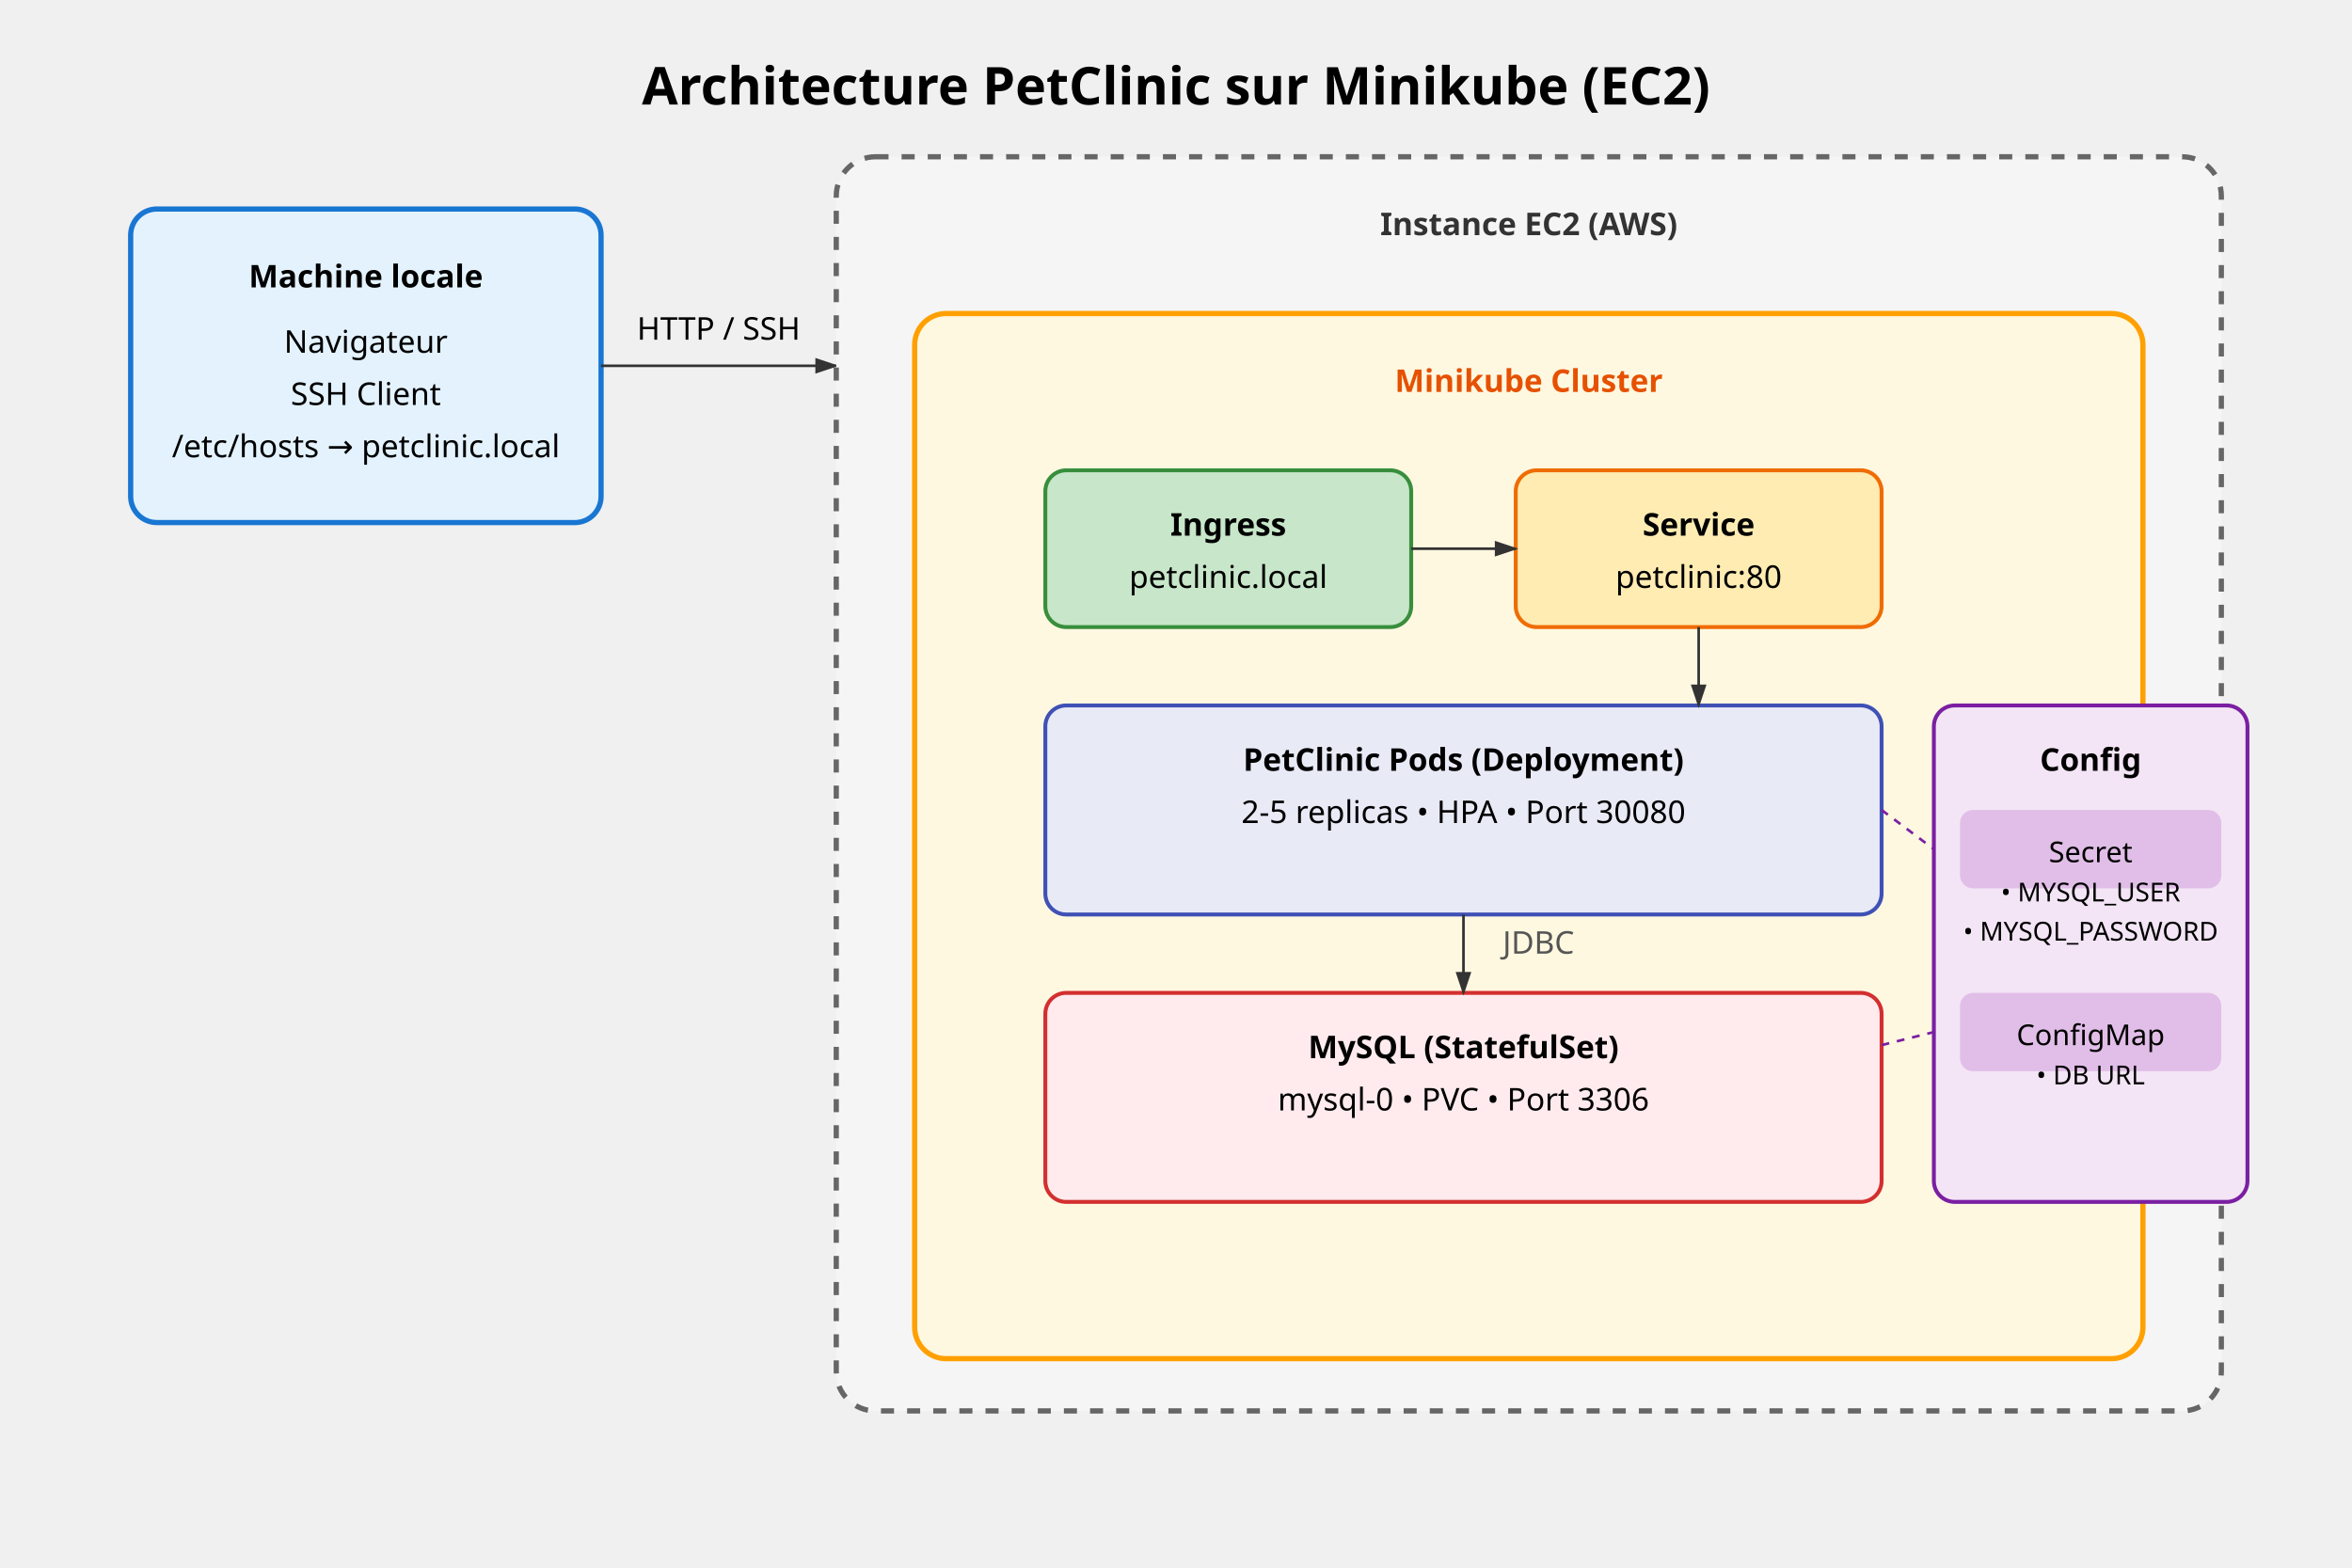
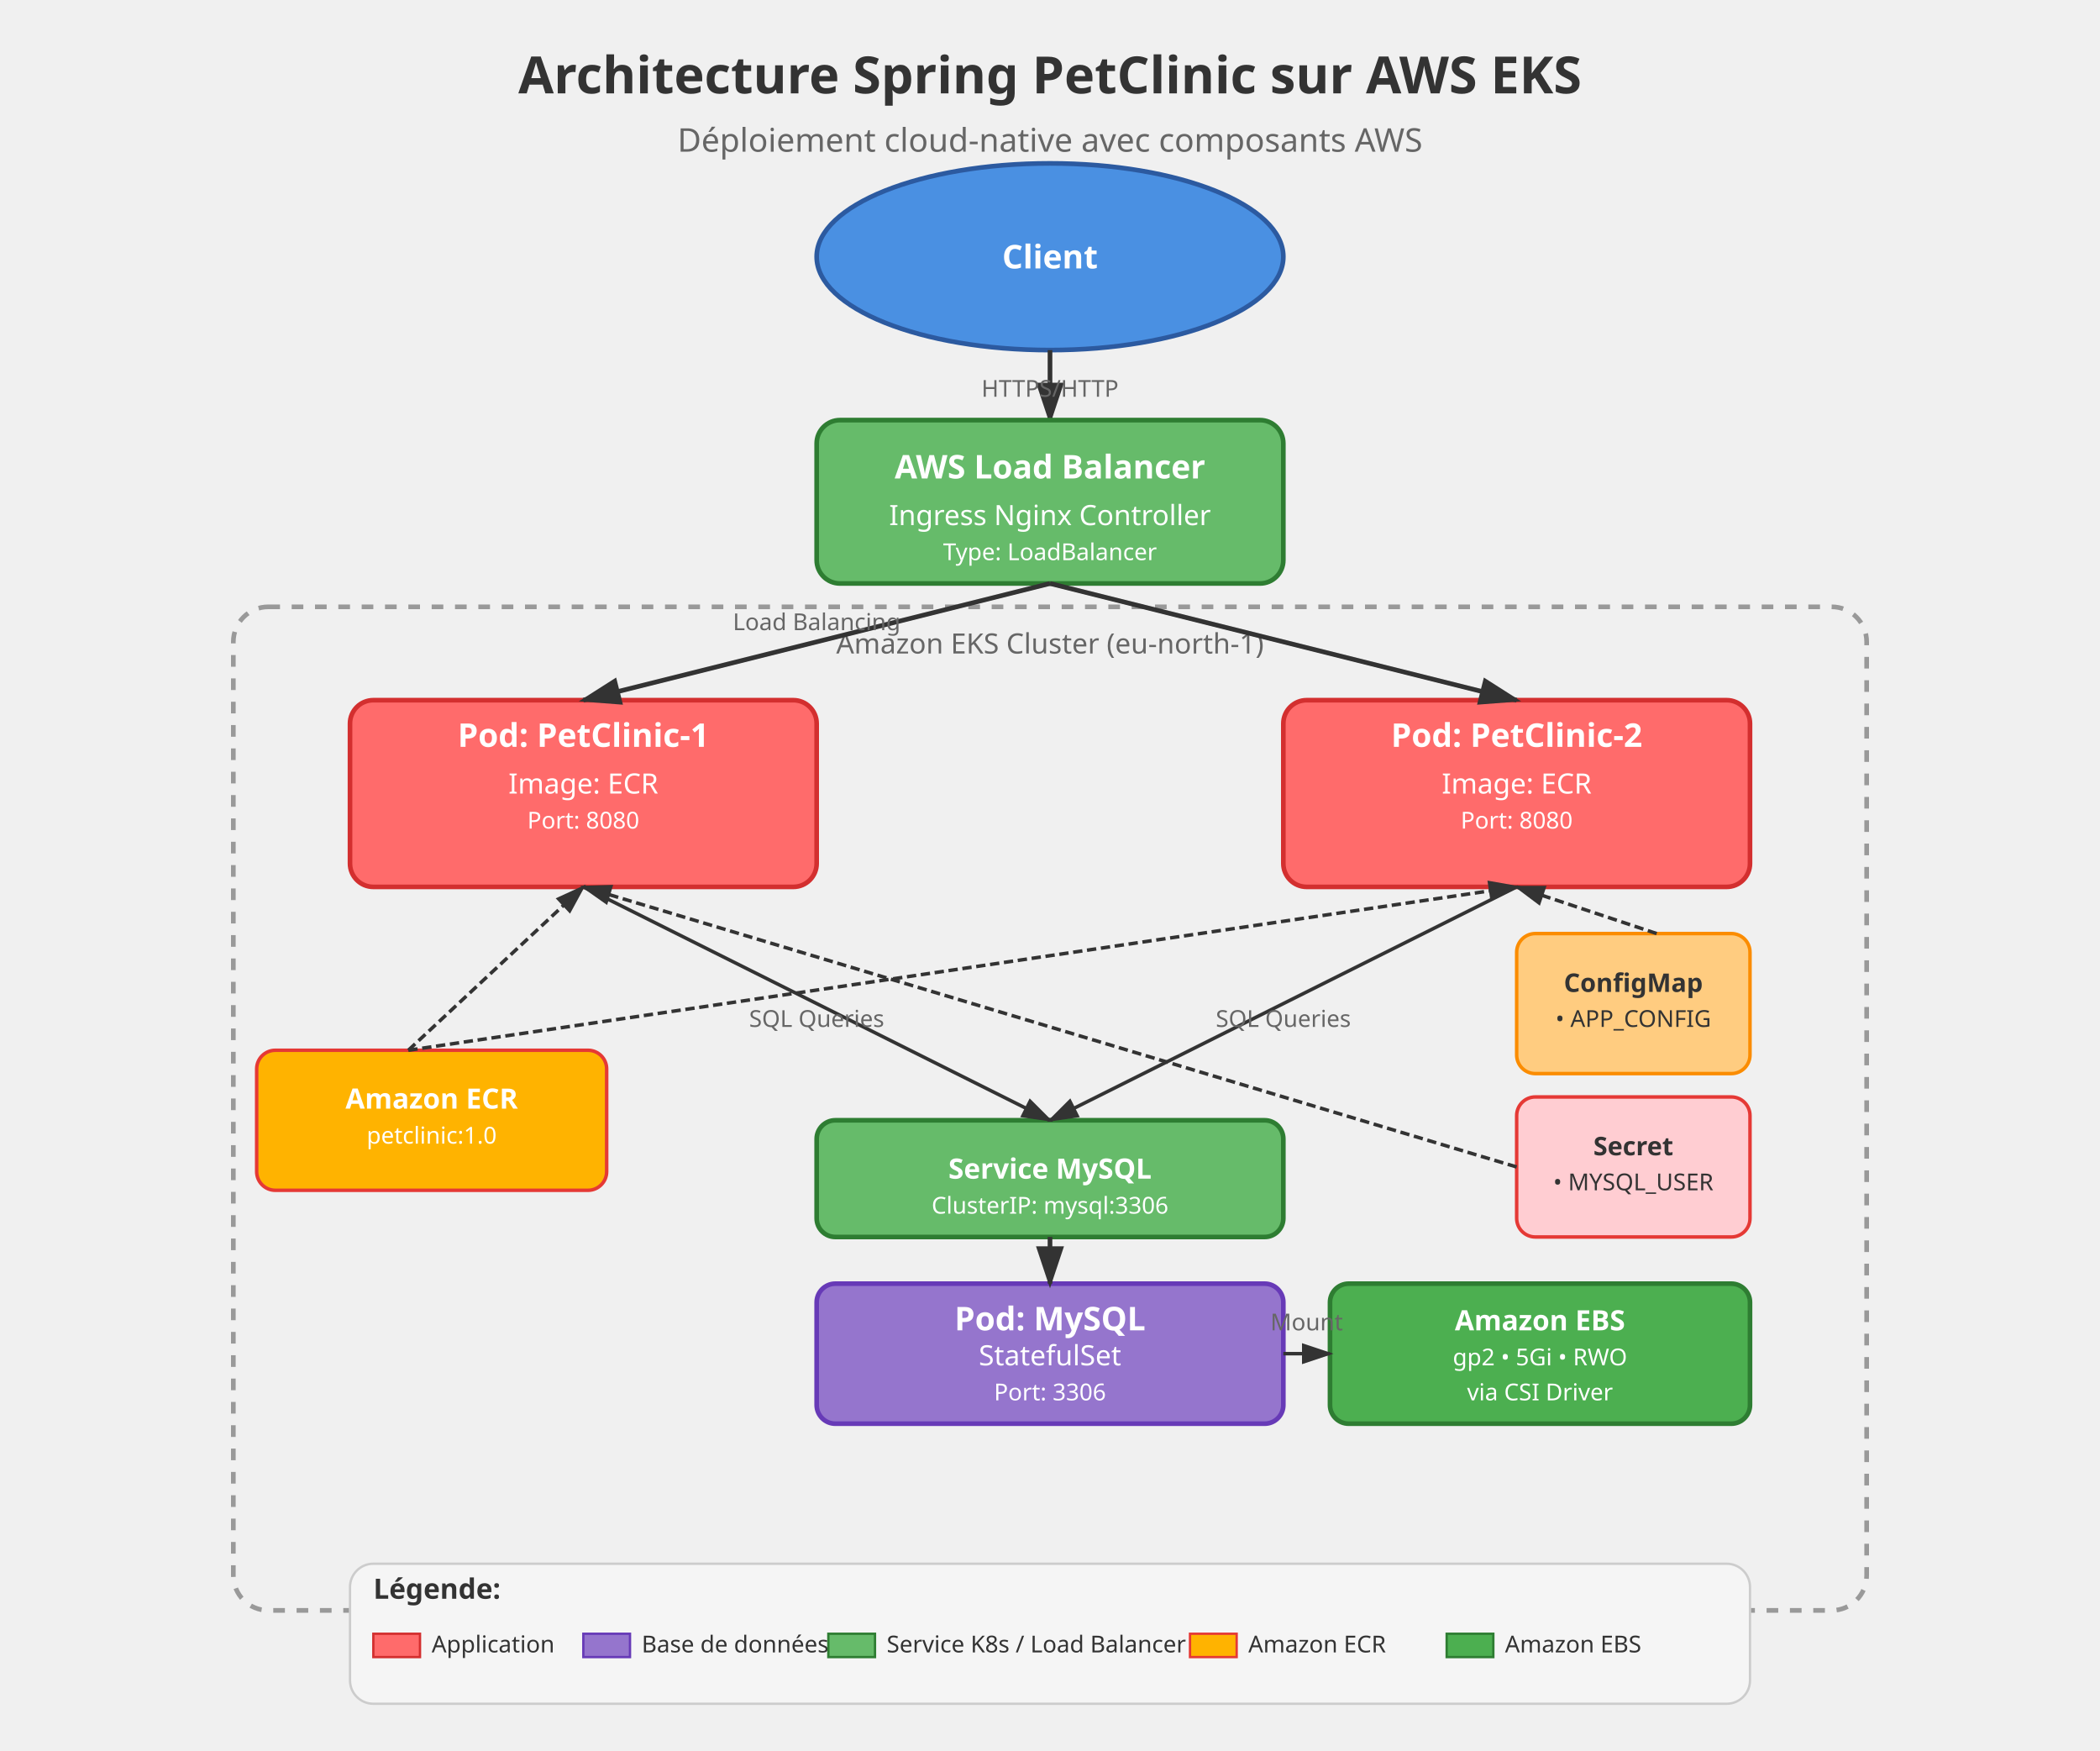
- <svg xmlns="http://www.w3.org/2000/svg" width="900" height="600" font-family="sans-serif">
-   <text x="450" y="40" text-anchor="middle" font-size="20" font-weight="bold">Architecture PetClinic sur Minikube (EC2)</text>
-   <rect x="50" y="80" width="180" height="120" rx="10" fill="#e3f2fd" stroke="#1976d2" stroke-width="2" />
-   <text x="140" y="110" text-anchor="middle" font-weight="bold">Machine locale</text>
-   <text x="140" y="135" text-anchor="middle">Navigateur</text>
-   <text x="140" y="155" text-anchor="middle">SSH Client</text>
-   <text x="140" y="175" text-anchor="middle">/etc/hosts → petclinic.local</text>
-   <line x1="230" y1="140" x2="320" y2="140" stroke="#333" marker-end="url(#arrow)" />
-   <text x="275" y="130" text-anchor="middle" font-size="12">HTTP / SSH</text>
-   <rect x="320" y="60" width="530" height="480" rx="15" fill="#f5f5f5" stroke="#666" stroke-width="2" stroke-dasharray="5,5" />
-   <text x="585" y="90" text-anchor="middle" font-weight="bold" fill="#333">Instance EC2 (AWS)</text>
-   <rect x="350" y="120" width="470" height="400" rx="12" fill="#fff8e1" stroke="#ffa000" stroke-width="2" />
-   <text x="585" y="150" text-anchor="middle" font-weight="bold" fill="#e65100">Minikube Cluster</text>
-   <rect x="400" y="180" width="140" height="60" rx="8" fill="#c8e6c9" stroke="#388e3c" stroke-width="1.5" />
-   <text x="470" y="205" text-anchor="middle" font-weight="bold">Ingress</text>
-   <text x="470" y="225" text-anchor="middle" font-size="12">petclinic.local</text>
-   <rect x="580" y="180" width="140" height="60" rx="8" fill="#ffecb3" stroke="#ef6c00" stroke-width="1.5" />
-   <text x="650" y="205" text-anchor="middle" font-weight="bold">Service</text>
-   <text x="650" y="225" text-anchor="middle" font-size="12">petclinic:80</text>
-   <line x1="540" y1="210" x2="580" y2="210" stroke="#333" marker-end="url(#arrow)" />
-   <rect x="400" y="270" width="320" height="80" rx="8" fill="#e8eaf6" stroke="#3f51b5" stroke-width="1.5" />
-   <text x="560" y="295" text-anchor="middle" font-weight="bold">PetClinic Pods (Deployment)</text>
-   <text x="560" y="315" text-anchor="middle" font-size="12">2-5 replicas • HPA • Port 30080</text>
-   <line x1="650" y1="240" x2="650" y2="270" stroke="#333" marker-end="url(#arrow)" />
-   <rect x="400" y="380" width="320" height="80" rx="8" fill="#ffebee" stroke="#d32f2f" stroke-width="1.5" />
-   <text x="560" y="405" text-anchor="middle" font-weight="bold">MySQL (StatefulSet)</text>
-   <text x="560" y="425" text-anchor="middle" font-size="12">mysql-0 • PVC • Port 3306</text>
-   <line x1="560" y1="350" x2="560" y2="380" stroke="#333" marker-end="url(#arrow)" />
-   <text x="575" y="365" text-anchor="start" font-size="12" fill="#555">JDBC</text>
-   <rect x="740" y="270" width="120" height="190" rx="8" fill="#f3e5f5" stroke="#7b1fa2" stroke-width="1.5" />
-   <text x="800" y="295" text-anchor="middle" font-weight="bold">Config</text>
-   <rect x="750" y="310" width="100" height="30" rx="5" fill="#e1bee7" />
-   <text x="800" y="330" text-anchor="middle" font-size="11">Secret</text>
-   <text x="800" y="345" text-anchor="middle" font-size="10">• MYSQL_USER</text>
-   <text x="800" y="360" text-anchor="middle" font-size="10">• MYSQL_PASSWORD</text>
-   <rect x="750" y="380" width="100" height="30" rx="5" fill="#e1bee7" />
-   <text x="800" y="400" text-anchor="middle" font-size="11">ConfigMap</text>
-   <text x="800" y="415" text-anchor="middle" font-size="10">• DB URL</text>
-   <line x1="720" y1="310" x2="740" y2="325" stroke="#7b1fa2" stroke-dasharray="3,3" />
-   <line x1="720" y1="400" x2="740" y2="395" stroke="#7b1fa2" stroke-dasharray="3,3" />
+ <svg xmlns="http://www.w3.org/2000/svg" width="900" height="750" style="background:#ffffff; font-family: 'Segoe UI', Tahoma, Geneva, Verdana, sans-serif;">
+   <text x="450" y="40" text-anchor="middle" fill="#333333" font-size="22" font-weight="bold">Architecture Spring PetClinic sur AWS EKS</text>
+   <text x="450" y="65" text-anchor="middle" fill="#666666" font-size="14">Déploiement cloud-native avec composants AWS</text>
+   <ellipse cx="450" cy="110" rx="100" ry="40" fill="#4a90e2" stroke="#2c5aa0" stroke-width="2" />
+   <text x="450" y="115" text-anchor="middle" fill="#ffffff" font-size="14" font-weight="bold">Client<br />
+   </text>
+   <line x1="450" y1="150" x2="450" y2="180" stroke="#333333" stroke-width="2" marker-end="url(#arrow)" />
+   <text x="450" y="170" text-anchor="middle" fill="#666666" font-size="10">HTTPS/HTTP</text>
+   <rect x="350" y="180" width="200" height="70" rx="10" fill="#66bb6a" stroke="#2e7d32" stroke-width="2" />
+   <text x="450" y="205" text-anchor="middle" fill="#ffffff" font-size="14" font-weight="bold">AWS Load Balancer</text>
+   <text x="450" y="225" text-anchor="middle" fill="#ffffff" font-size="12">Ingress Nginx Controller</text>
+   <text x="450" y="240" text-anchor="middle" fill="#ffffff" font-size="10">Type: LoadBalancer</text>
+   <rect x="100" y="260" width="700" height="430" rx="15" fill="none" stroke="#999999" stroke-width="2" stroke-dasharray="5,5" />
+   <text x="450" y="280" text-anchor="middle" fill="#666666" font-size="12">Amazon EKS Cluster (eu-north-1)</text>
+   <rect x="150" y="300" width="200" height="80" rx="10" fill="#ff6b6b" stroke="#d32f2f" stroke-width="2" />
+   <text x="250" y="320" text-anchor="middle" fill="#ffffff" font-size="14" font-weight="bold">Pod: PetClinic-1</text>
+   <text x="250" y="340" text-anchor="middle" fill="#ffffff" font-size="12">Image: ECR</text>
+   <text x="250" y="355" text-anchor="middle" fill="#ffffff" font-size="10">Port: 8080</text>
+   <rect x="550" y="300" width="200" height="80" rx="10" fill="#ff6b6b" stroke="#d32f2f" stroke-width="2" />
+   <text x="650" y="320" text-anchor="middle" fill="#ffffff" font-size="14" font-weight="bold">Pod: PetClinic-2</text>
+   <text x="650" y="340" text-anchor="middle" fill="#ffffff" font-size="12">Image: ECR</text>
+   <text x="650" y="355" text-anchor="middle" fill="#ffffff" font-size="10">Port: 8080</text>
+   <line x1="450" y1="250" x2="250" y2="300" stroke="#333333" stroke-width="2" marker-end="url(#arrow)" />
+   <line x1="450" y1="250" x2="650" y2="300" stroke="#333333" stroke-width="2" marker-end="url(#arrow)" />
+   <text x="350" y="270" text-anchor="middle" fill="#666666" font-size="10">Load Balancing</text>
+   <rect x="110" y="450" width="150" height="60" rx="8" fill="#ffb300" stroke="#e53935" stroke-width="1.5" />
+   <text x="185" y="475" text-anchor="middle" fill="#ffffff" font-size="12" font-weight="bold">Amazon ECR</text>
+   <text x="185" y="490" text-anchor="middle" fill="#ffffff" font-size="10">petclinic:1.0</text>
+   <rect x="650" y="400" width="100" height="60" rx="8" fill="#ffcc80" stroke="#fb8c00" stroke-width="1.5" />
+   <text x="700" y="425" text-anchor="middle" fill="#333333" font-size="11" font-weight="bold">ConfigMap</text>
+   <text x="700" y="440" text-anchor="middle" fill="#333333" font-size="10">• APP_CONFIG</text>
+   <rect x="650" y="470" width="100" height="60" rx="8" fill="#ffcdd2" stroke="#e53935" stroke-width="1.5" />
+   <text x="700" y="495" text-anchor="middle" fill="#333333" font-size="11" font-weight="bold">Secret</text>
+   <text x="700" y="510" text-anchor="middle" fill="#333333" font-size="10">• MYSQL_USER</text>
+   <line x1="650" y1="500" x2="250" y2="380" stroke="#333333" stroke-width="1.5" stroke-dasharray="4,2" marker-end="url(#arrow)" />
+   <line x1="710" y1="400" x2="650" y2="380" stroke="#333333" stroke-width="1.5" stroke-dasharray="4,2" marker-end="url(#arrow)" />
+   <line x1="175" y1="450" x2="250" y2="380" stroke="#333333" stroke-width="1.5" stroke-dasharray="4,2" marker-end="url(#arrow)" />
+   <line x1="175" y1="450" x2="650" y2="380" stroke="#333333" stroke-width="1.5" stroke-dasharray="4,2" marker-end="url(#arrow)" />
+   <rect x="350" y="480" width="200" height="50" rx="8" fill="#66bb6a" stroke="#2e7d32" stroke-width="2" />
+   <text x="450" y="505" text-anchor="middle" fill="#ffffff" font-size="12" font-weight="bold">Service MySQL</text>
+   <text x="450" y="520" text-anchor="middle" fill="#ffffff" font-size="10">ClusterIP: mysql:3306</text>
+   <line x1="250" y1="380" x2="450" y2="480" stroke="#333333" stroke-width="1.5" marker-end="url(#arrow)" />
+   <line x1="650" y1="380" x2="450" y2="480" stroke="#333333" stroke-width="1.5" marker-end="url(#arrow)" />
+   <text x="350" y="440" text-anchor="middle" fill="#666666" font-size="10">SQL Queries</text>
+   <text x="550" y="440" text-anchor="middle" fill="#666666" font-size="10">SQL Queries</text>
+   <rect x="350" y="550" width="200" height="60" rx="8" fill="#9575cd" stroke="#673ab7" stroke-width="2" />
+   <text x="450" y="570" text-anchor="middle" fill="#ffffff" font-size="14" font-weight="bold">Pod: MySQL</text>
+   <text x="450" y="585" text-anchor="middle" fill="#ffffff" font-size="12">StatefulSet</text>
+   <text x="450" y="600" text-anchor="middle" fill="#ffffff" font-size="10">Port: 3306</text>
+   <line x1="450" y1="530" x2="450" y2="550" stroke="#333333" stroke-width="2" marker-end="url(#arrow)" />
+   <rect x="570" y="550" width="180" height="60" rx="8" fill="#4caf50" stroke="#2e7d32" stroke-width="2" />
+   <text x="660" y="570" text-anchor="middle" fill="#ffffff" font-size="12" font-weight="bold">Amazon EBS</text>
+   <text x="660" y="585" text-anchor="middle" fill="#ffffff" font-size="10">gp2 • 5Gi • RWO</text>
+   <text x="660" y="600" text-anchor="middle" fill="#ffffff" font-size="10">via CSI Driver</text>
+   <line x1="550" y1="580" x2="570" y2="580" stroke="#333333" stroke-width="1.5" marker-end="url(#arrow)" />
+   <text x="560" y="570" text-anchor="middle" fill="#666666" font-size="10">Mount</text>
+   <rect x="150" y="670" width="600" height="60" rx="10" fill="#f5f5f5" stroke="#cccccc" stroke-width="1" />
+   <text x="160" y="685" fill="#333333" font-size="12" font-weight="bold">Légende:</text>
+   <rect x="160" y="700" width="20" height="10" fill="#ff6b6b" stroke="#d32f2f" stroke-width="1" />
+   <text x="185" y="708" fill="#333333" font-size="10">Application</text>
+   <rect x="250" y="700" width="20" height="10" fill="#9575cd" stroke="#673ab7" stroke-width="1" />
+   <text x="275" y="708" fill="#333333" font-size="10">Base de données</text>
+   <rect x="355" y="700" width="20" height="10" fill="#66bb6a" stroke="#2e7d32" stroke-width="1" />
+   <text x="380" y="708" fill="#333333" font-size="10">Service K8s / Load Balancer</text>
+   <rect x="510" y="700" width="20" height="10" fill="#ffb300" stroke="#e53935" stroke-width="1" />
+   <text x="535" y="708" fill="#333333" font-size="10">Amazon ECR</text>
+   <rect x="620" y="700" width="20" height="10" fill="#4caf50" stroke="#2e7d32" stroke-width="1" />
+   <text x="645" y="708" fill="#333333" font-size="10">Amazon EBS</text>
  <defs>
    <marker id="arrow" markerWidth="10" markerHeight="10" refX="8" refY="3" orient="auto" markerUnits="strokeWidth">
-       <path d="M0,0 L0,6 L9,3 z" fill="#333" />
+       <path d="M0,0 L0,6 L9,3 z" fill="#333333" />
    </marker>
  </defs>
</svg>
